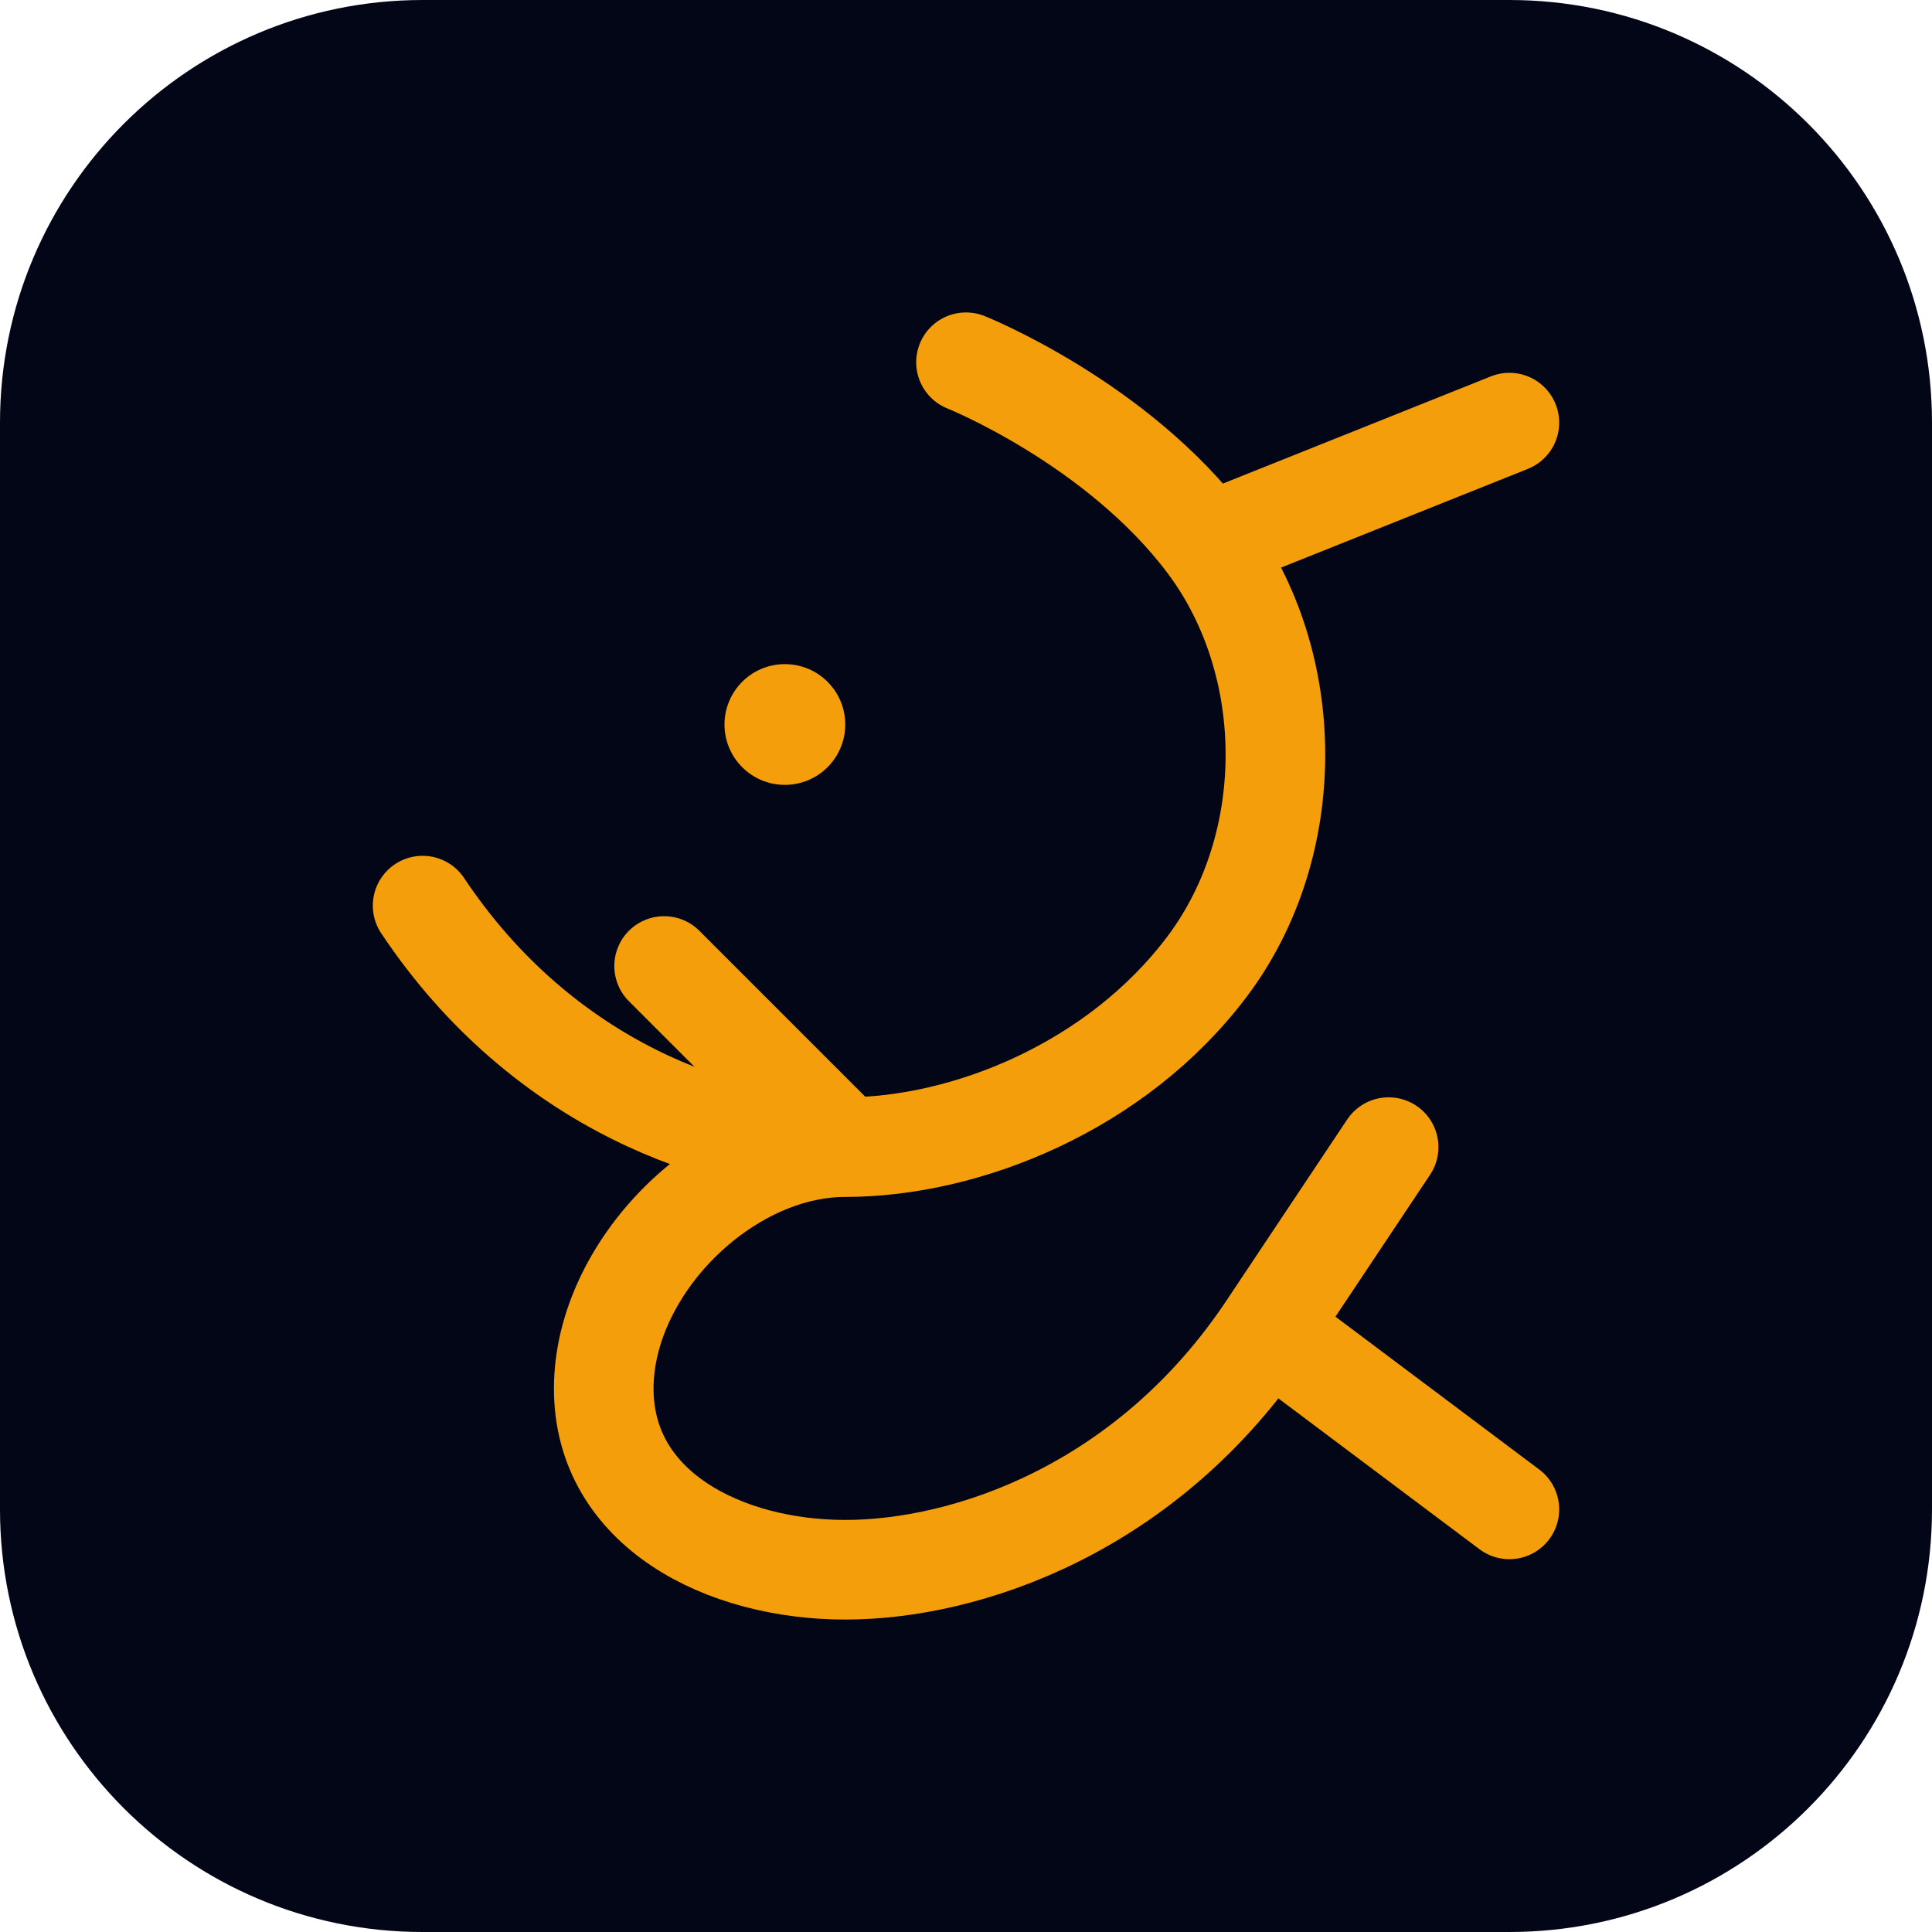
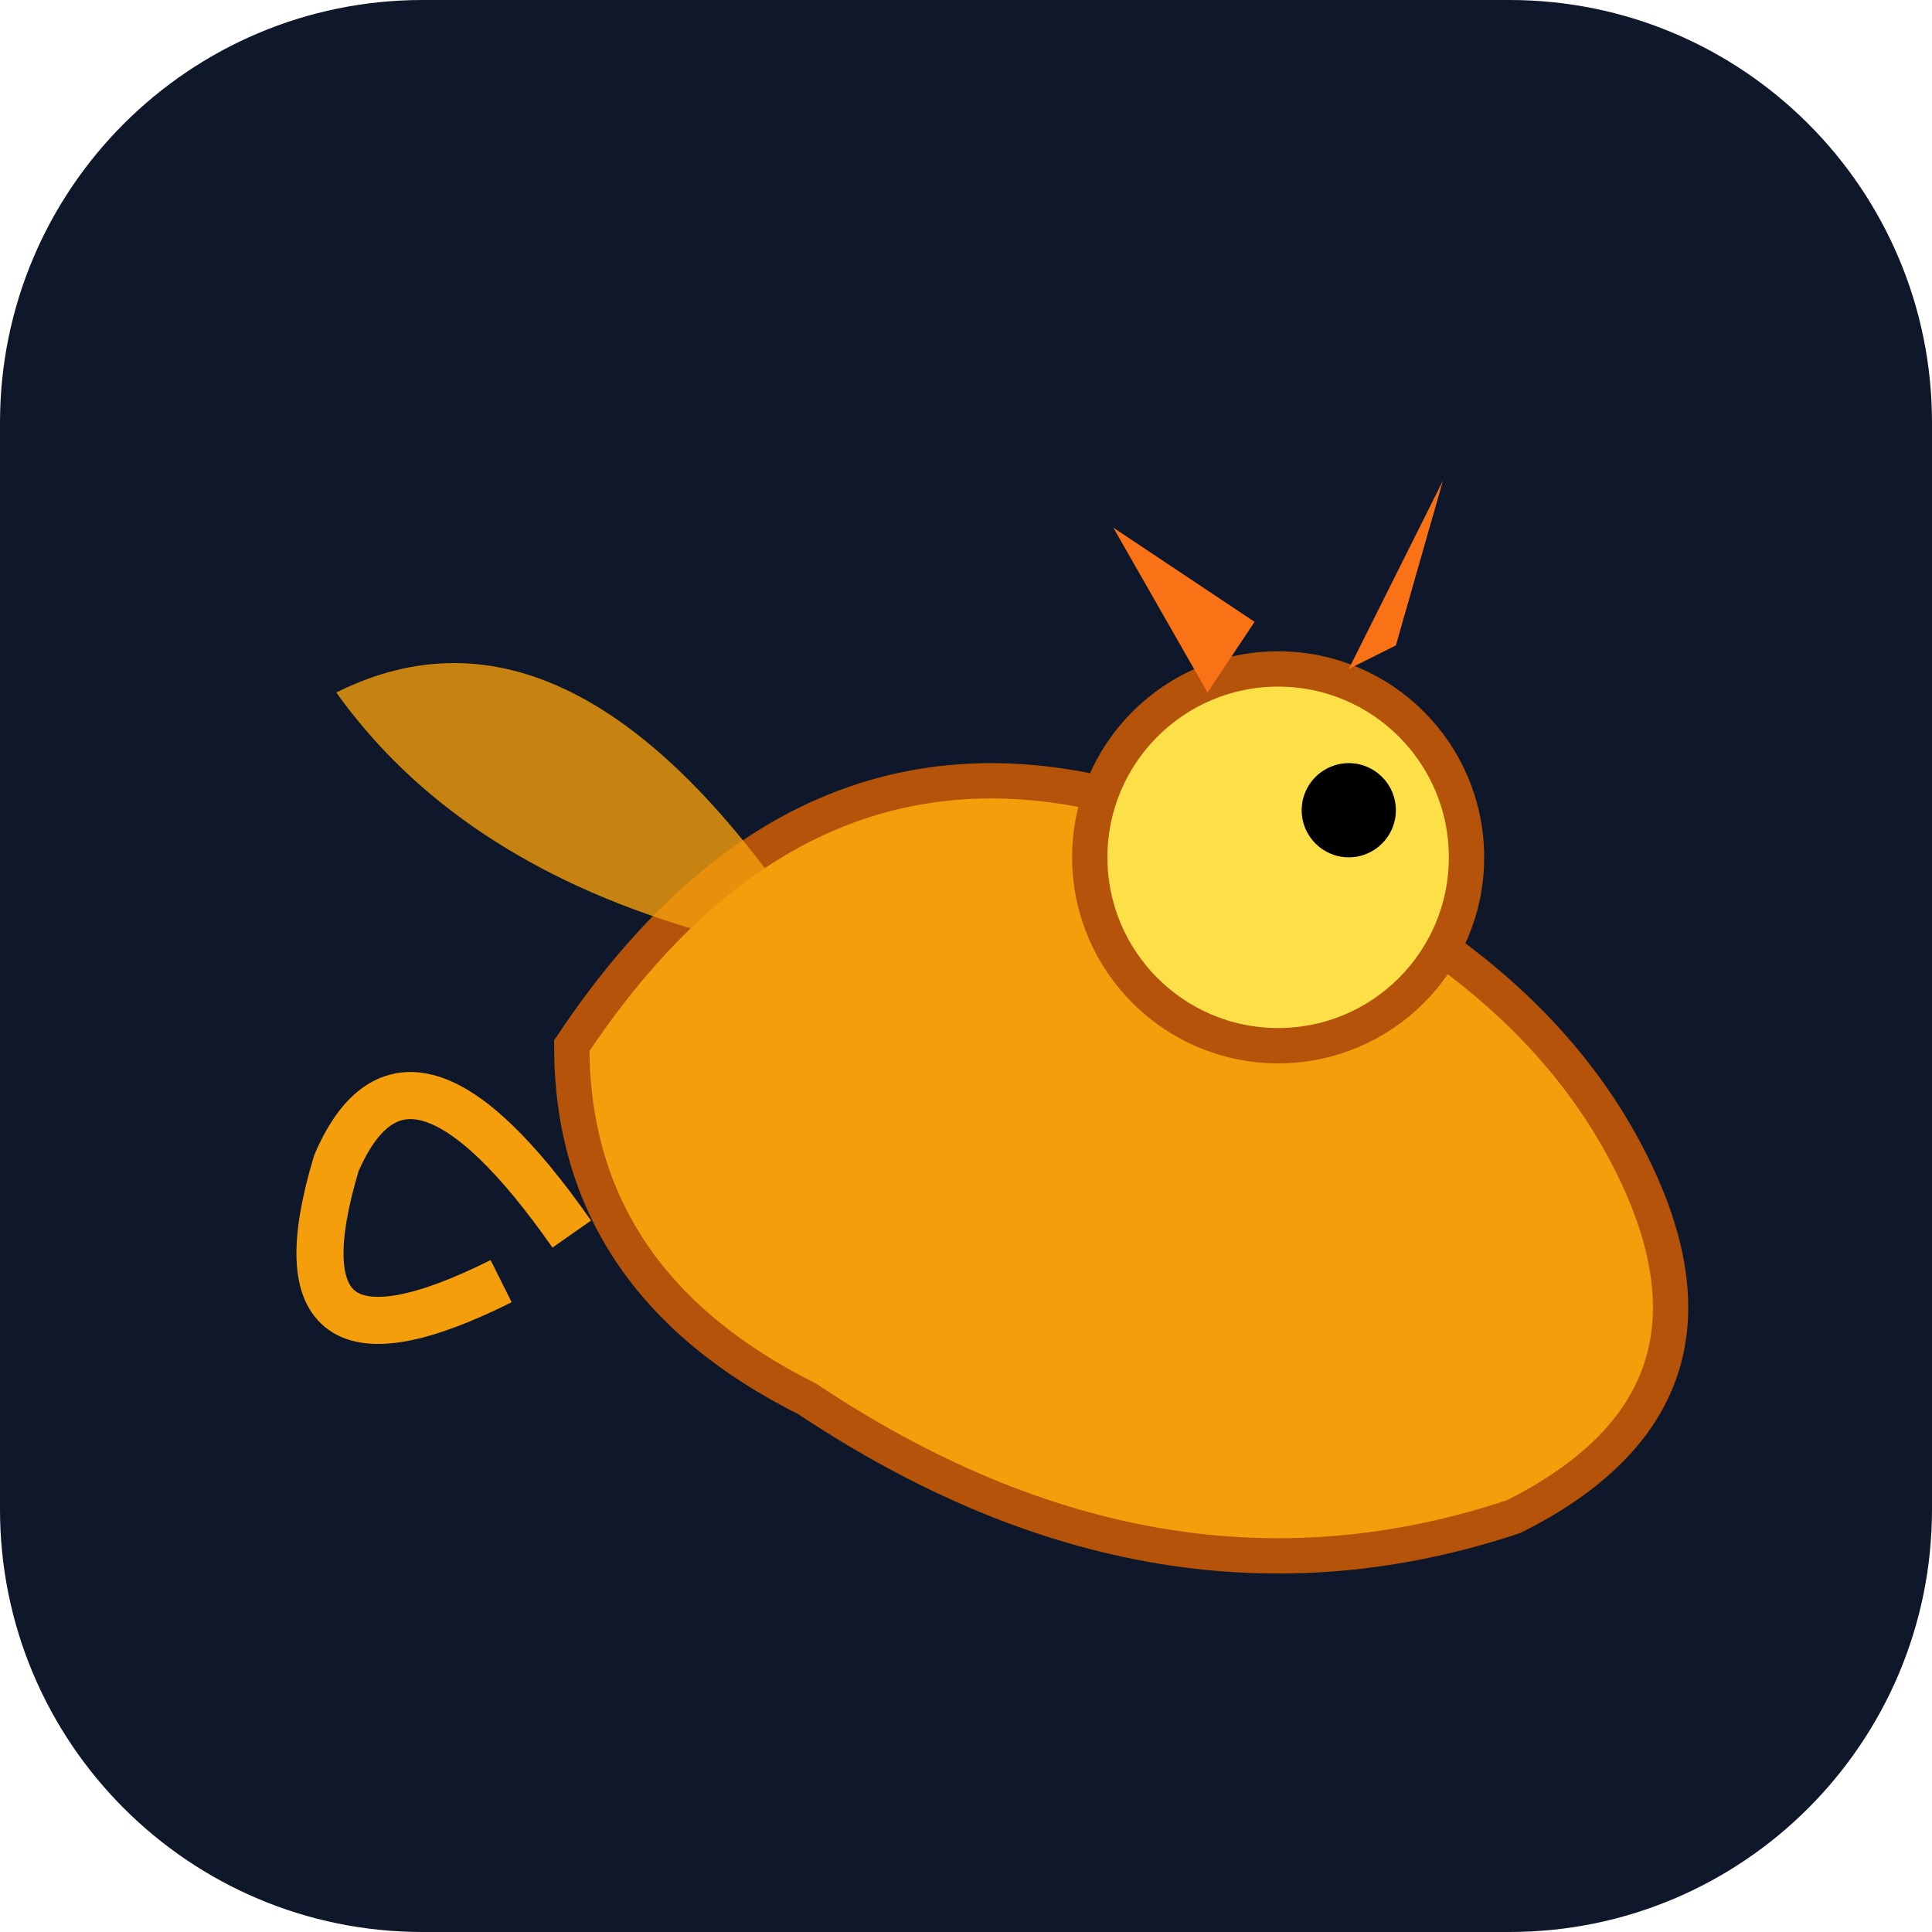
<svg xmlns="http://www.w3.org/2000/svg" viewBox="0 0 32 32" role="img" aria-label="Fastproduct">
-   <rect width="32" height="32" rx="7" fill="#020617" />
-   <g transform="translate(4 4)" fill="none" stroke="#F59E0B" stroke-width="1.65" stroke-linecap="round" stroke-linejoin="round">
-     <path d="M12 2C12 2 14.5 3 16 5M16 5C17.5 7 17.5 10 16 12C14.5 14 12 15 10 15C8 15 5 14 3 11M16 5L21 3M10 15C8 15 6 17 6 19C6 21 8 22 10 22C12 22 15 21 17 18M10 15L7 12M17 18L21 21M17 18L19 15" />
-     <circle cx="9" cy="8" r="1" fill="#F59E0B" stroke="none" />
+   <rect width="32" height="32" rx="7" fill="#0f172a" />
+   <g transform="translate(0.5, 2.5) scale(0.39)">
+     <g transform="translate(8, 8)">
+       <path d="M15 30 Q25 15 40 20 Q55 25 60 35 Q65 45 55 50 Q40 55 25 45 Q15 40 15 30Z" fill="#F59E0B" stroke="#B45309" stroke-width="1.5" />
+       <circle cx="45" cy="22" r="8" fill="#FDE047" stroke="#B45309" stroke-width="1.5" />
+       <circle cx="48" cy="20" r="2" fill="#000000" />
+       <path d="M42 15 L38 8 L44 12Z" fill="#F97316" />
+       <path d="M48 14 L52 6 L50 13Z" fill="#F97316" />
+       <path d="M25 25 Q15 10 5 15 Q10 22 20 25Z" fill="#F59E0B" opacity="0.8" />
+       <path d="M12 40 Q2 45 5 35 Q8 28 15 38" fill="none" stroke="#F59E0B" stroke-width="2" />
+     </g>
  </g>
</svg>
